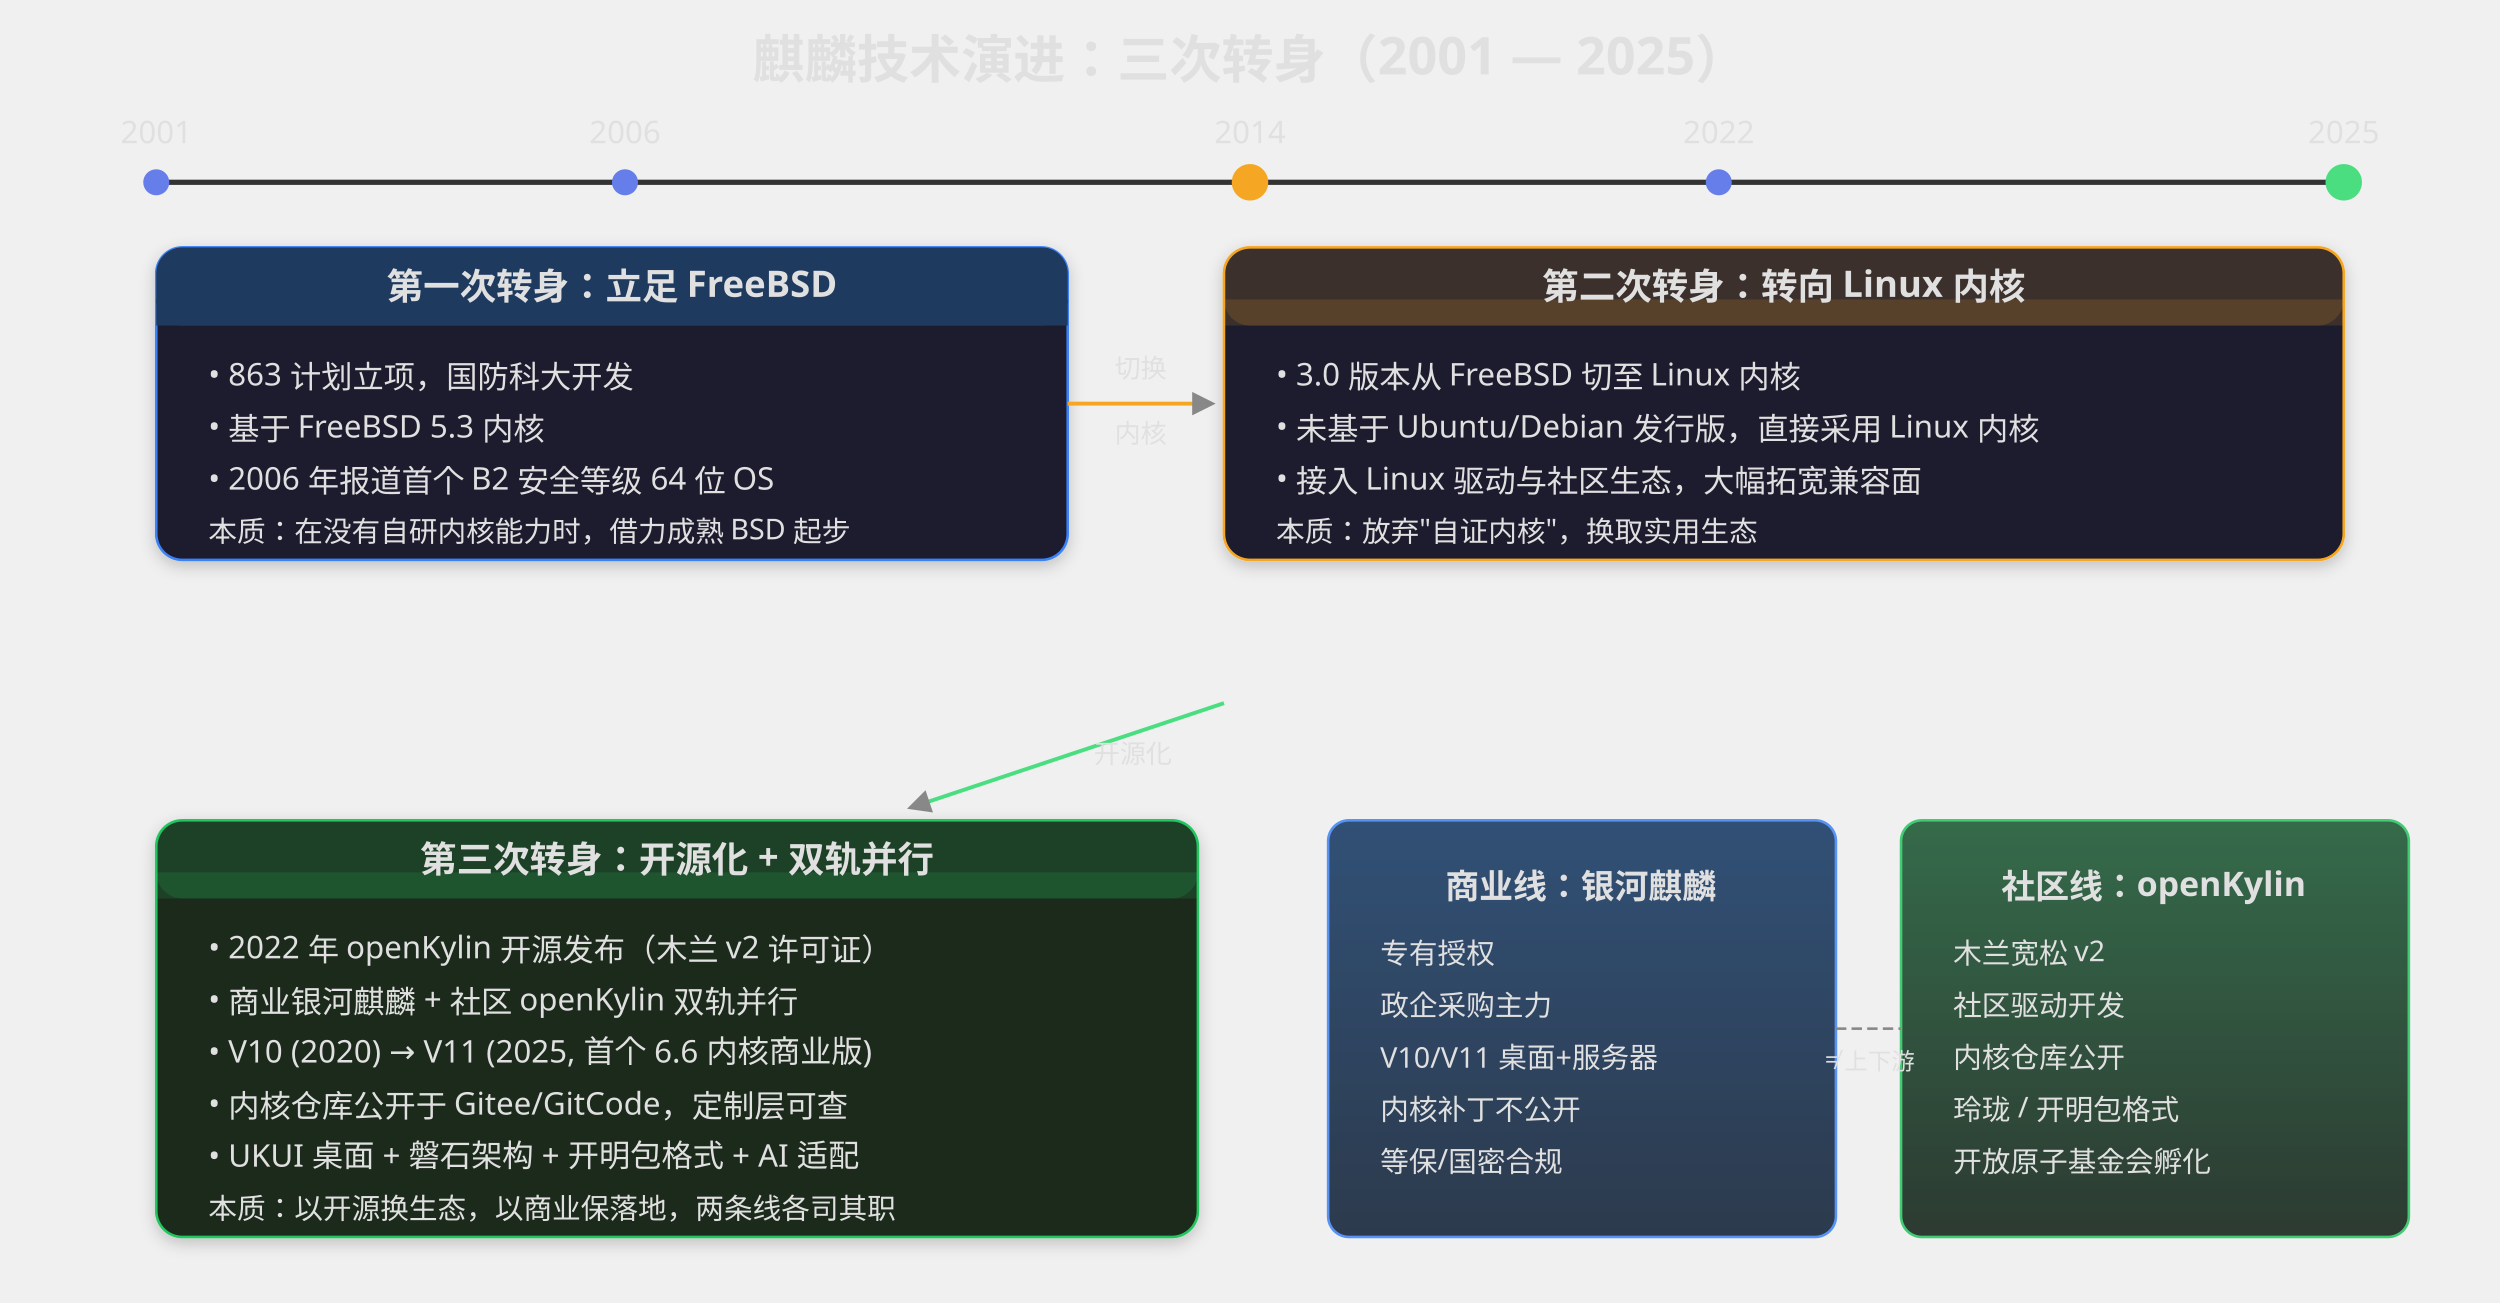
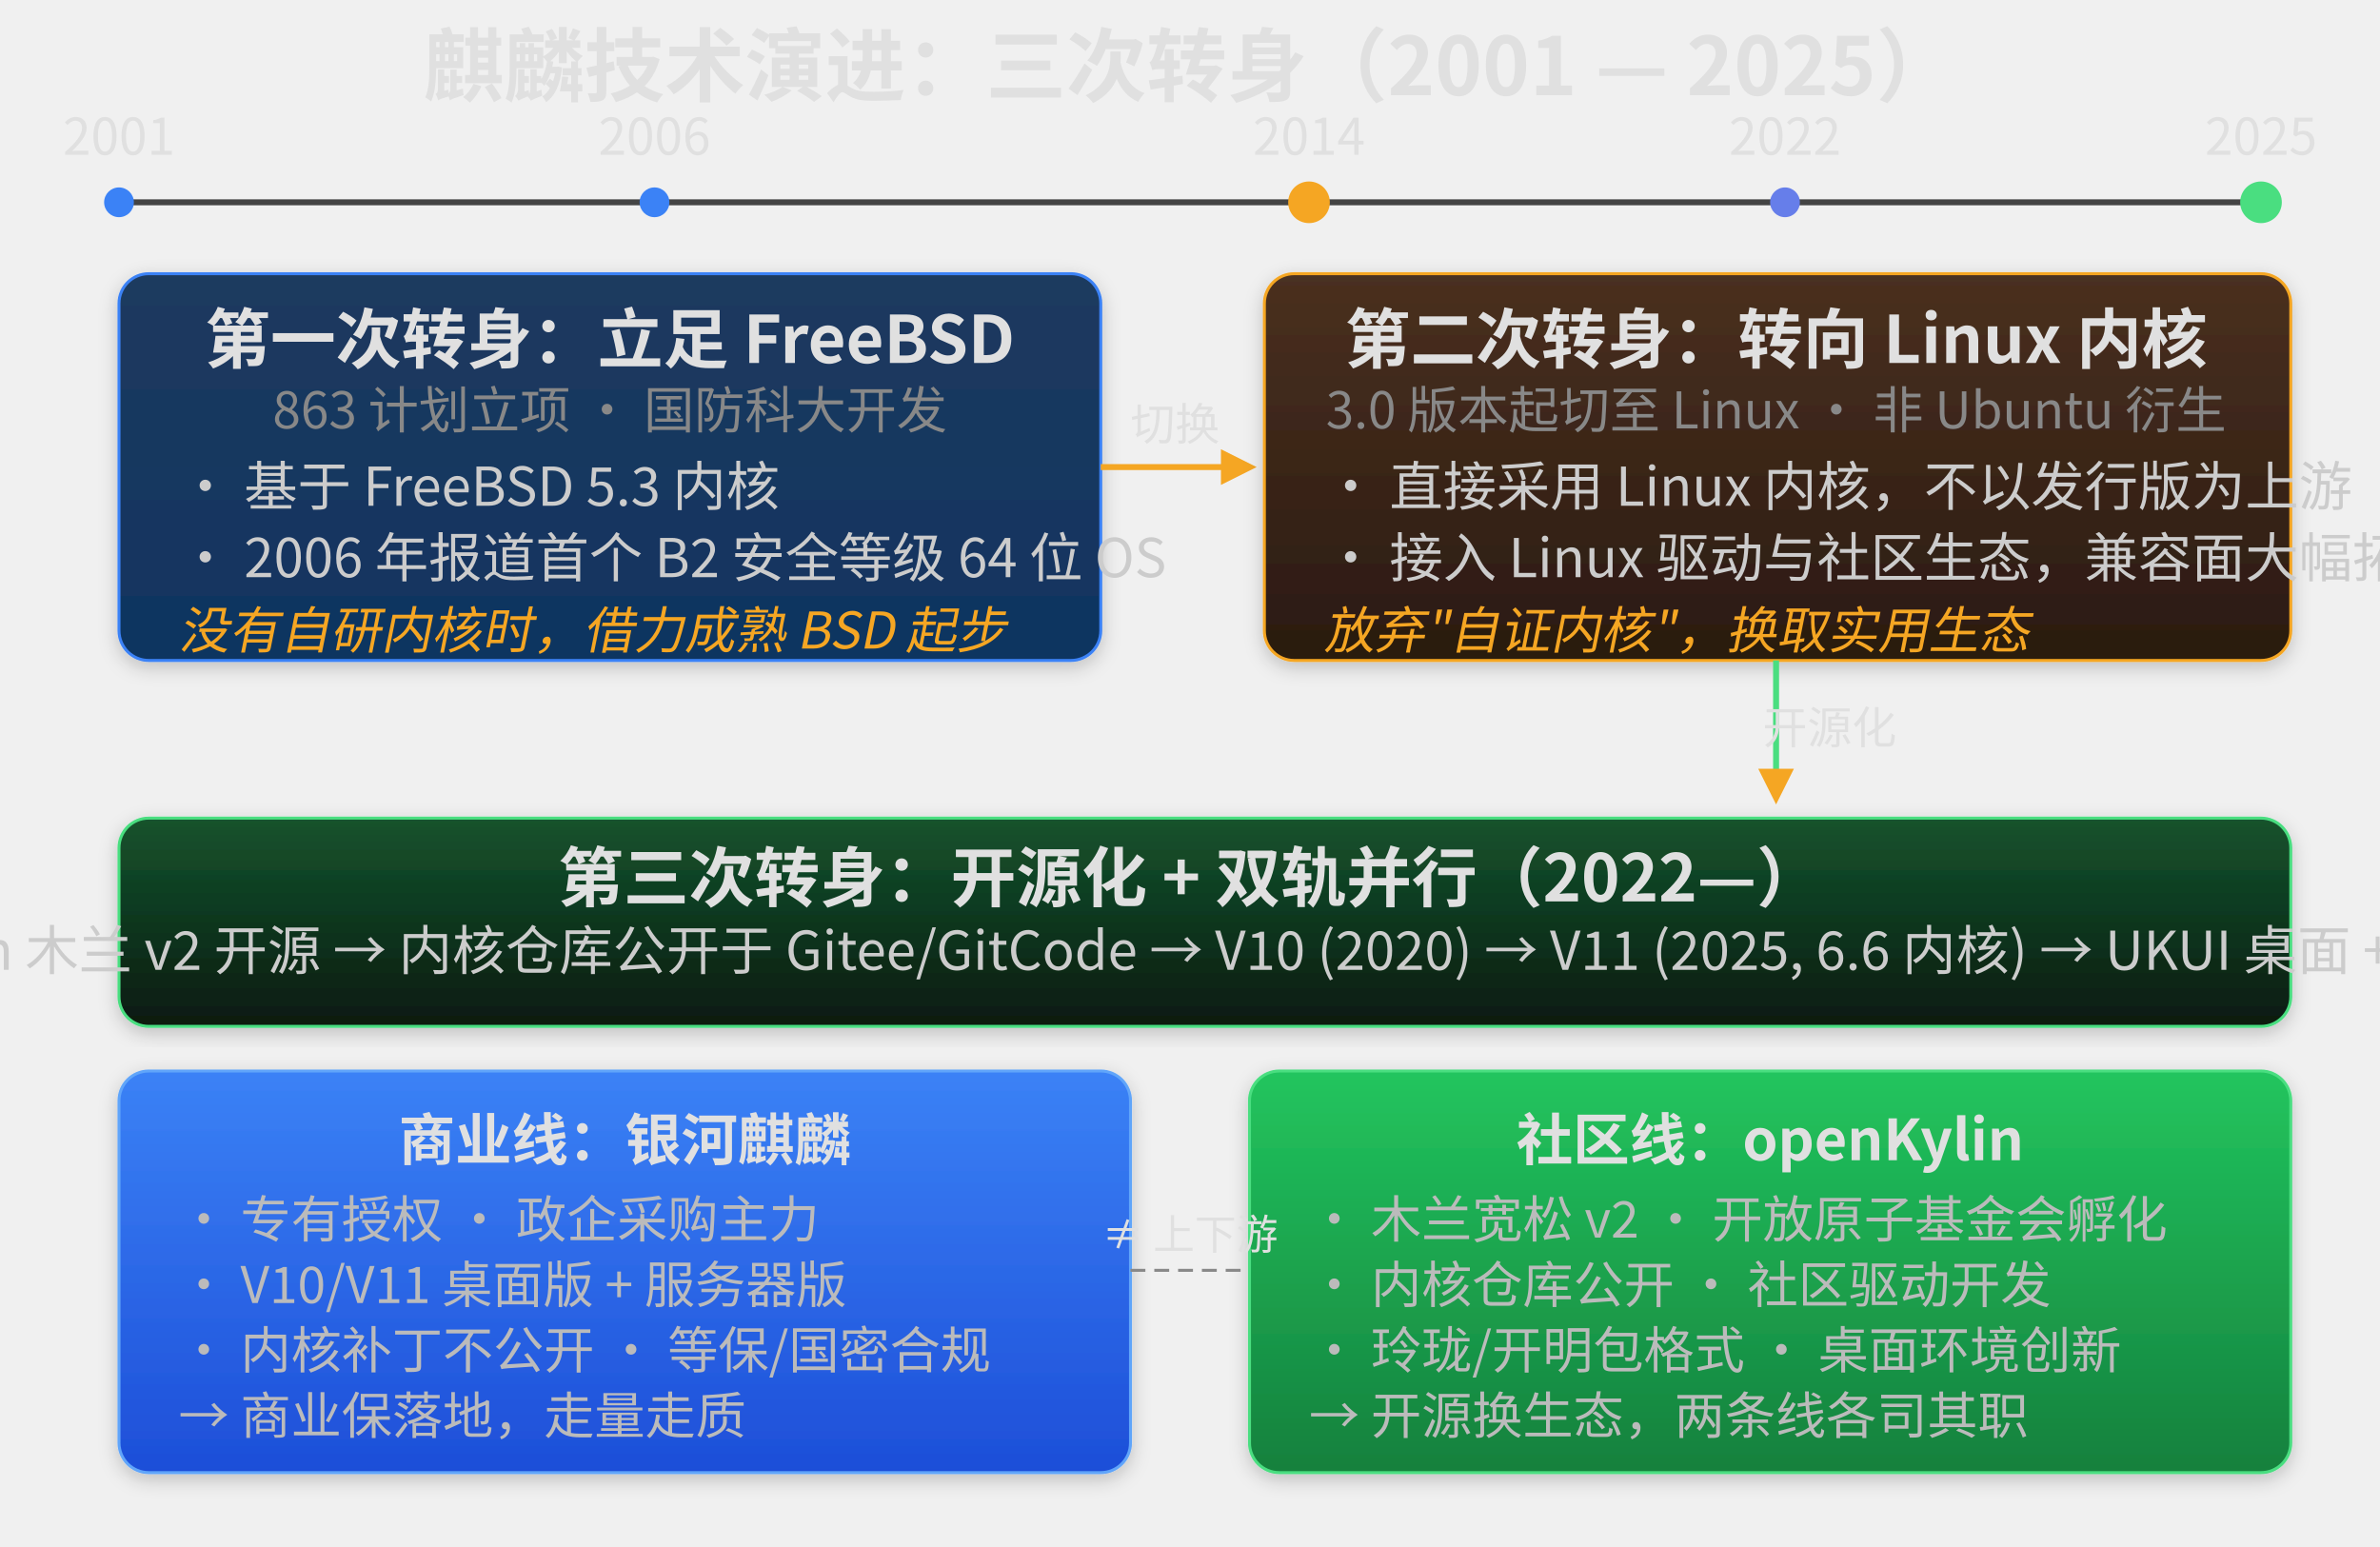
- <svg xmlns="http://www.w3.org/2000/svg" viewBox="0 0 960 500" font-family="'Noto Sans SC', 'Microsoft YaHei', 'PingFang SC', sans-serif">
+ <svg xmlns="http://www.w3.org/2000/svg" viewBox="0 0 800 520" font-family="'PingFang SC', 'Microsoft YaHei', 'Noto Sans CJK SC', sans-serif">
  <defs>
+     <linearGradient id="freebsdGrad" x1="0" y1="0" x2="0" y2="1">
+       <stop offset="0%" stop-color="#1e3a5f" />
+       <stop offset="100%" stop-color="#0f3460" />
+     </linearGradient>
+     <linearGradient id="linuxGrad" x1="0" y1="0" x2="0" y2="1">
+       <stop offset="0%" stop-color="#4a3020" />
+       <stop offset="100%" stop-color="#2a1a10" />
+     </linearGradient>
+     <linearGradient id="dualGrad" x1="0" y1="0" x2="0" y2="1">
+       <stop offset="0%" stop-color="#14532d" />
+       <stop offset="100%" stop-color="#0a1a10" />
+     </linearGradient>
+     <linearGradient id="commGrad" x1="0" y1="0" x2="0" y2="1">
+       <stop offset="0%" stop-color="#22c55e" />
+       <stop offset="100%" stop-color="#15803d" />
+     </linearGradient>
+     <linearGradient id="bizGrad" x1="0" y1="0" x2="0" y2="1">
+       <stop offset="0%" stop-color="#3b82f6" />
+       <stop offset="100%" stop-color="#1d4ed8" />
+     </linearGradient>
+     <marker id="arrow" viewBox="0 0 10 10" refX="8" refY="5" markerWidth="6" markerHeight="6" orient="auto">
+       <path d="M0,0 L10,5 L0,10" fill="#f5a623" />
+     </marker>
    <filter id="shadow">
      <feDropShadow dx="0" dy="2" stdDeviation="3" flood-opacity="0.2" />
    </filter>
  </defs>
  <style>
    text { fill: #e0e0e0; }
+     .phase-title { font-size: 22px; font-weight: 700; }
+     .phase-sub { font-size: 17px; fill: #888; }
+     .item { font-size: 18px; fill: #ccc; }
+     .essence { font-size: 17px; fill: #f5a623; font-style: italic; }
+     .track-title { font-size: 19px; font-weight: 700; }
+     .track-item { font-size: 17px; fill: #bbb; }
  </style>
-   <text x="480" y="30" text-anchor="middle" font-size="20" font-weight="700" fill="#fff">麒麟技术演进：三次转身（2001 — 2025）</text>
-   <line x1="60" y1="70" x2="900" y2="70" stroke="#333" stroke-width="2" />
-   <circle cx="60" cy="70" r="5" fill="#667eea" />
-   <text x="60" y="55" text-anchor="middle" font-size="12" fill="#888">2001</text>
-   <circle cx="240" cy="70" r="5" fill="#667eea" />
-   <text x="240" y="55" text-anchor="middle" font-size="12" fill="#888">2006</text>
-   <circle cx="480" cy="70" r="7" fill="#f5a623" />
-   <text x="480" y="55" text-anchor="middle" font-size="12" fill="#f5a623">2014</text>
-   <circle cx="660" cy="70" r="5" fill="#667eea" />
-   <text x="660" y="55" text-anchor="middle" font-size="12" fill="#888">2022</text>
-   <circle cx="900" cy="70" r="7" fill="#4ade80" />
-   <text x="900" y="55" text-anchor="middle" font-size="12" fill="#4ade80">2025</text>
-   <rect x="60" y="95" width="350" height="120" rx="10" fill="#1a1a2e" stroke="#3b82f6" stroke-width="1" filter="url(#shadow)" />
-   <rect x="60" y="95" width="350" height="30" rx="10" fill="#1e3a5f" />
-   <rect x="60" y="115" width="350" height="10" fill="#1e3a5f" />
-   <text x="235" y="115" text-anchor="middle" font-size="14" font-weight="700" fill="#60a5fa">第一次转身：立足 FreeBSD</text>
-   <text x="80" y="148" font-size="12" fill="#ccc">• 863 计划立项，国防科大开发</text>
-   <text x="80" y="168" font-size="12" fill="#ccc">• 基于 FreeBSD 5.3 内核</text>
-   <text x="80" y="188" font-size="12" fill="#ccc">• 2006 年报道首个 B2 安全等级 64 位 OS</text>
-   <text x="80" y="208" font-size="11" fill="#888">本质：在没有自研内核能力时，借力成熟 BSD 起步</text>
-   <line x1="410" y1="155" x2="465" y2="155" stroke="#f5a623" stroke-width="1.5" marker-end="url(#arrow)" />
-   <text x="438" y="145" text-anchor="middle" font-size="10" fill="#f5a623">切换</text>
-   <text x="438" y="170" text-anchor="middle" font-size="10" fill="#f5a623">内核</text>
-   <rect x="470" y="95" width="430" height="120" rx="10" fill="#1a1a2e" stroke="#f5a623" stroke-width="1" filter="url(#shadow)" />
-   <rect x="470" y="95" width="430" height="30" rx="10" fill="rgba(245,166,35,0.15)" />
-   <rect x="470" y="115" width="430" height="10" fill="rgba(245,166,35,0.15)" />
-   <text x="685" y="115" text-anchor="middle" font-size="14" font-weight="700" fill="#fbbf24">第二次转身：转向 Linux 内核</text>
-   <text x="490" y="148" font-size="12" fill="#ccc">• 3.0 版本从 FreeBSD 切至 Linux 内核</text>
-   <text x="490" y="168" font-size="12" fill="#ccc">• 未基于 Ubuntu/Debian 发行版，直接采用 Linux 内核</text>
-   <text x="490" y="188" font-size="12" fill="#ccc">• 接入 Linux 驱动与社区生态，大幅拓宽兼容面</text>
-   <text x="490" y="208" font-size="11" fill="#888">本质：放弃"自证内核"，换取实用生态</text>
-   <line x1="470" y1="270" x2="350" y2="310" stroke="#4ade80" stroke-width="1.5" marker-end="url(#arrow)" />
-   <text x="420" y="293" font-size="10" fill="#4ade80">开源化</text>
-   <rect x="60" y="315" width="400" height="160" rx="10" fill="#1e2a1a" stroke="#22c55e" stroke-width="1" filter="url(#shadow)" />
-   <rect x="60" y="315" width="400" height="30" rx="10" fill="rgba(34,197,94,0.15)" />
-   <rect x="60" y="335" width="400" height="10" fill="rgba(34,197,94,0.15)" />
-   <text x="260" y="335" text-anchor="middle" font-size="14" font-weight="700" fill="#4ade80">第三次转身：开源化 + 双轨并行</text>
-   <text x="80" y="368" font-size="12" fill="#ccc">• 2022 年 openKylin 开源发布（木兰 v2 许可证）</text>
-   <text x="80" y="388" font-size="12" fill="#ccc">• 商业银河麒麟 + 社区 openKylin 双轨并行</text>
-   <text x="80" y="408" font-size="12" fill="#ccc">• V10 (2020) → V11 (2025, 首个 6.6 内核商业版)</text>
-   <text x="80" y="428" font-size="12" fill="#ccc">• 内核仓库公开于 Gitee/GitCode，定制层可查</text>
-   <text x="80" y="448" font-size="12" fill="#ccc">• UKUI 桌面 + 磐石架构 + 开明包格式 + AI 适配</text>
-   <text x="80" y="468" font-size="11" fill="#888">本质：以开源换生态，以商业保落地，两条线各司其职</text>
-   <rect x="510" y="315" width="195" height="160" rx="8" fill="url(#kylinGrad2)" stroke="#3b82f6" stroke-width="1" opacity="0.85" />
-   <text x="607" y="345" text-anchor="middle" font-size="13" font-weight="700" fill="#93c5fd">商业线：银河麒麟</text>
-   <text x="530" y="370" font-size="11" fill="#bfdbfe">专有授权</text>
-   <text x="530" y="390" font-size="11" fill="#bfdbfe">政企采购主力</text>
-   <text x="530" y="410" font-size="11" fill="#bfdbfe">V10/V11 桌面+服务器</text>
-   <text x="530" y="430" font-size="11" fill="#bfdbfe">内核补丁不公开</text>
-   <text x="530" y="450" font-size="11" fill="#bfdbfe">等保/国密合规</text>
-   <rect x="730" y="315" width="195" height="160" rx="8" fill="url(#openGrad2)" stroke="#22c55e" stroke-width="1" opacity="0.85" />
-   <text x="827" y="345" text-anchor="middle" font-size="13" font-weight="700" fill="#bbf7d0">社区线：openKylin</text>
-   <text x="750" y="370" font-size="11" fill="#dcfce7">木兰宽松 v2</text>
-   <text x="750" y="390" font-size="11" fill="#dcfce7">社区驱动开发</text>
-   <text x="750" y="410" font-size="11" fill="#dcfce7">内核仓库公开</text>
-   <text x="750" y="430" font-size="11" fill="#dcfce7">玲珑 / 开明包格式</text>
-   <text x="750" y="450" font-size="11" fill="#dcfce7">开放原子基金会孵化</text>
-   <line x1="705" y1="395" x2="730" y2="395" stroke="#888" stroke-width="1" stroke-dasharray="4,2" />
-   <text x="718" y="410" text-anchor="middle" font-size="9" fill="#666">≠ 上下游</text>
-   <defs>
-     <linearGradient id="kylinGrad2" x1="0" y1="0" x2="0" y2="1">
-       <stop offset="0%" stop-color="#0f3460" />
-       <stop offset="100%" stop-color="#0a1a30" />
-     </linearGradient>
-     <linearGradient id="openGrad2" x1="0" y1="0" x2="0" y2="1">
-       <stop offset="0%" stop-color="#14532d" />
-       <stop offset="100%" stop-color="#0a1a10" />
-     </linearGradient>
-     <marker id="arrow" viewBox="0 0 10 10" refX="8" refY="5" markerWidth="6" markerHeight="6" orient="auto">
-       <path d="M0,0 L10,5 L0,10" fill="#888" />
-     </marker>
-   </defs>
+   <text x="400" y="32" text-anchor="middle" font-size="27" font-weight="700" fill="#fff">麒麟技术演进：三次转身（2001 — 2025）</text>
+   <line x1="40" y1="68" x2="760" y2="68" stroke="#444" stroke-width="2" />
+   <circle cx="40" cy="68" r="5" fill="#3b82f6" />
+   <text x="40" y="52" text-anchor="middle" font-size="17" fill="#888">2001</text>
+   <circle cx="220" cy="68" r="5" fill="#3b82f6" />
+   <text x="220" y="52" text-anchor="middle" font-size="17" fill="#888">2006</text>
+   <circle cx="440" cy="68" r="7" fill="#f5a623" />
+   <text x="440" y="52" text-anchor="middle" font-size="17" fill="#f5a623">2014</text>
+   <circle cx="600" cy="68" r="5" fill="#667eea" />
+   <text x="600" y="52" text-anchor="middle" font-size="17" fill="#888">2022</text>
+   <circle cx="760" cy="68" r="7" fill="#4ade80" />
+   <text x="760" y="52" text-anchor="middle" font-size="17" fill="#4ade80">2025</text>
+   <rect x="40" y="92" width="330" height="130" rx="10" fill="url(#freebsdGrad)" stroke="#3b82f6" stroke-width="1" filter="url(#shadow)" />
+   <text x="205" y="122" text-anchor="middle" class="phase-title" fill="#60a5fa">第一次转身：立足 FreeBSD</text>
+   <text x="205" y="144" text-anchor="middle" class="phase-sub">863 计划立项 · 国防科大开发</text>
+   <text x="60" y="170" class="item">• 基于 FreeBSD 5.3 内核</text>
+   <text x="60" y="194" class="item">• 2006 年报道首个 B2 安全等级 64 位 OS</text>
+   <text x="60" y="218" class="essence">没有自研内核时，借力成熟 BSD 起步</text>
+   <line x1="370" y1="157" x2="420" y2="157" stroke="#f5a623" stroke-width="2" marker-end="url(#arrow)" />
+   <text x="395" y="148" text-anchor="middle" font-size="15" fill="#f5a623">切换</text>
+   <rect x="425" y="92" width="345" height="130" rx="10" fill="url(#linuxGrad)" stroke="#f5a623" stroke-width="1" filter="url(#shadow)" />
+   <text x="597" y="122" text-anchor="middle" class="phase-title" fill="#fbbf24">第二次转身：转向 Linux 内核</text>
+   <text x="597" y="144" text-anchor="middle" class="phase-sub">3.0 版本起切至 Linux · 非 Ubuntu 衍生</text>
+   <text x="445" y="170" class="item">• 直接采用 Linux 内核，不以发行版为上游</text>
+   <text x="445" y="194" class="item">• 接入 Linux 驱动与社区生态，兼容面大幅拓宽</text>
+   <text x="445" y="218" class="essence">放弃"自证内核"，换取实用生态</text>
+   <line x1="597" y1="222" x2="597" y2="268" stroke="#4ade80" stroke-width="2" marker-end="url(#arrow)" />
+   <text x="615" y="250" text-anchor="middle" font-size="15" fill="#4ade80">开源化</text>
+   <rect x="40" y="275" width="730" height="70" rx="10" fill="url(#dualGrad)" stroke="#4ade80" stroke-width="1" filter="url(#shadow)" />
+   <text x="400" y="303" text-anchor="middle" class="phase-title" fill="#4ade80">第三次转身：开源化 + 双轨并行（2022—）</text>
+   <text x="400" y="326" text-anchor="middle" class="item">openKylin 木兰 v2 开源 → 内核仓库公开于 Gitee/GitCode → V10 (2020) → V11 (2025, 6.6 内核) → UKUI 桌面 + 磐石架构</text>
+   <rect x="40" y="360" width="340" height="135" rx="10" fill="url(#bizGrad)" stroke="#60a5fa" stroke-width="1" filter="url(#shadow)" />
+   <text x="210" y="390" text-anchor="middle" class="track-title" fill="#93c5fd">商业线：银河麒麟</text>
+   <text x="60" y="416" class="track-item">• 专有授权 · 政企采购主力</text>
+   <text x="60" y="438" class="track-item">• V10/V11 桌面版 + 服务器版</text>
+   <text x="60" y="460" class="track-item">• 内核补丁不公开 · 等保/国密合规</text>
+   <text x="60" y="482" class="track-item" fill="#f5a623">→ 商业保落地，走量走质</text>
+   <rect x="420" y="360" width="350" height="135" rx="10" fill="url(#commGrad)" stroke="#4ade80" stroke-width="1" filter="url(#shadow)" />
+   <text x="595" y="390" text-anchor="middle" class="track-title" fill="#bbf7d0">社区线：openKylin</text>
+   <text x="440" y="416" class="track-item">• 木兰宽松 v2 · 开放原子基金会孵化</text>
+   <text x="440" y="438" class="track-item">• 内核仓库公开 · 社区驱动开发</text>
+   <text x="440" y="460" class="track-item">• 玲珑/开明包格式 · 桌面环境创新</text>
+   <text x="440" y="482" class="track-item" fill="#f5a623">→ 开源换生态，两条线各司其职</text>
+   <line x1="380" y1="427" x2="420" y2="427" stroke="#888" stroke-width="1" stroke-dasharray="5,3" />
+   <text x="400" y="420" text-anchor="middle" font-size="14" fill="#666">≠ 上下游</text>
</svg>
